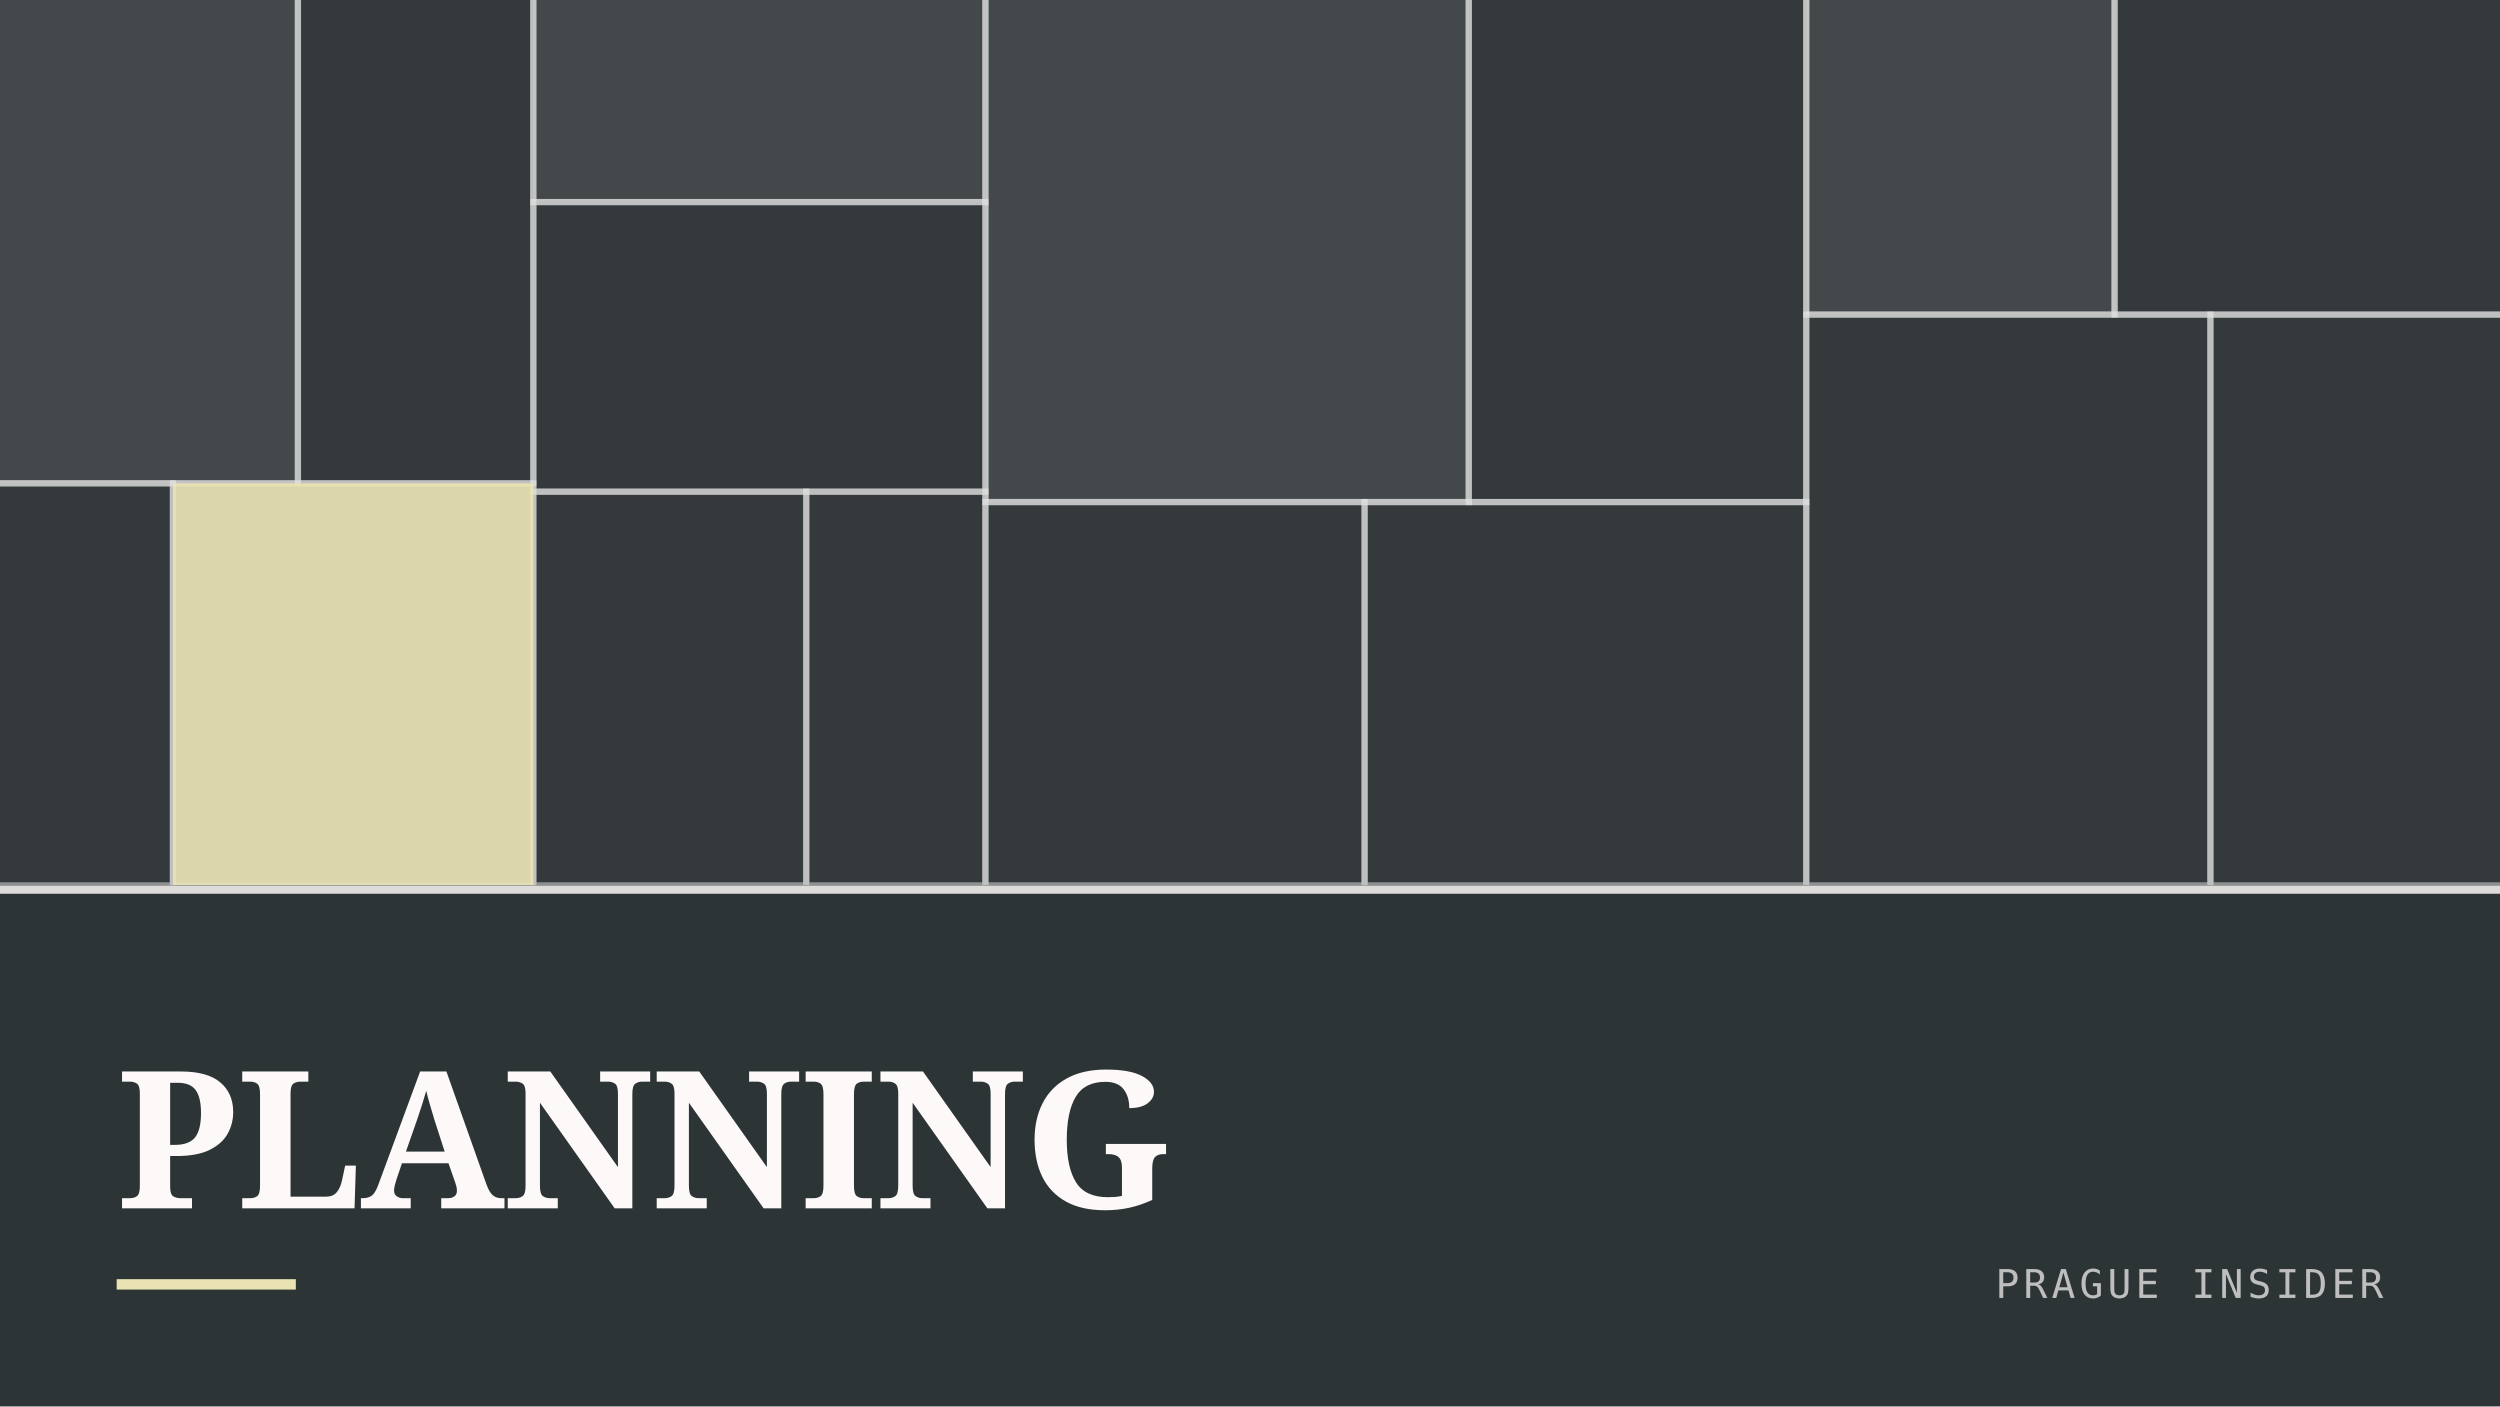
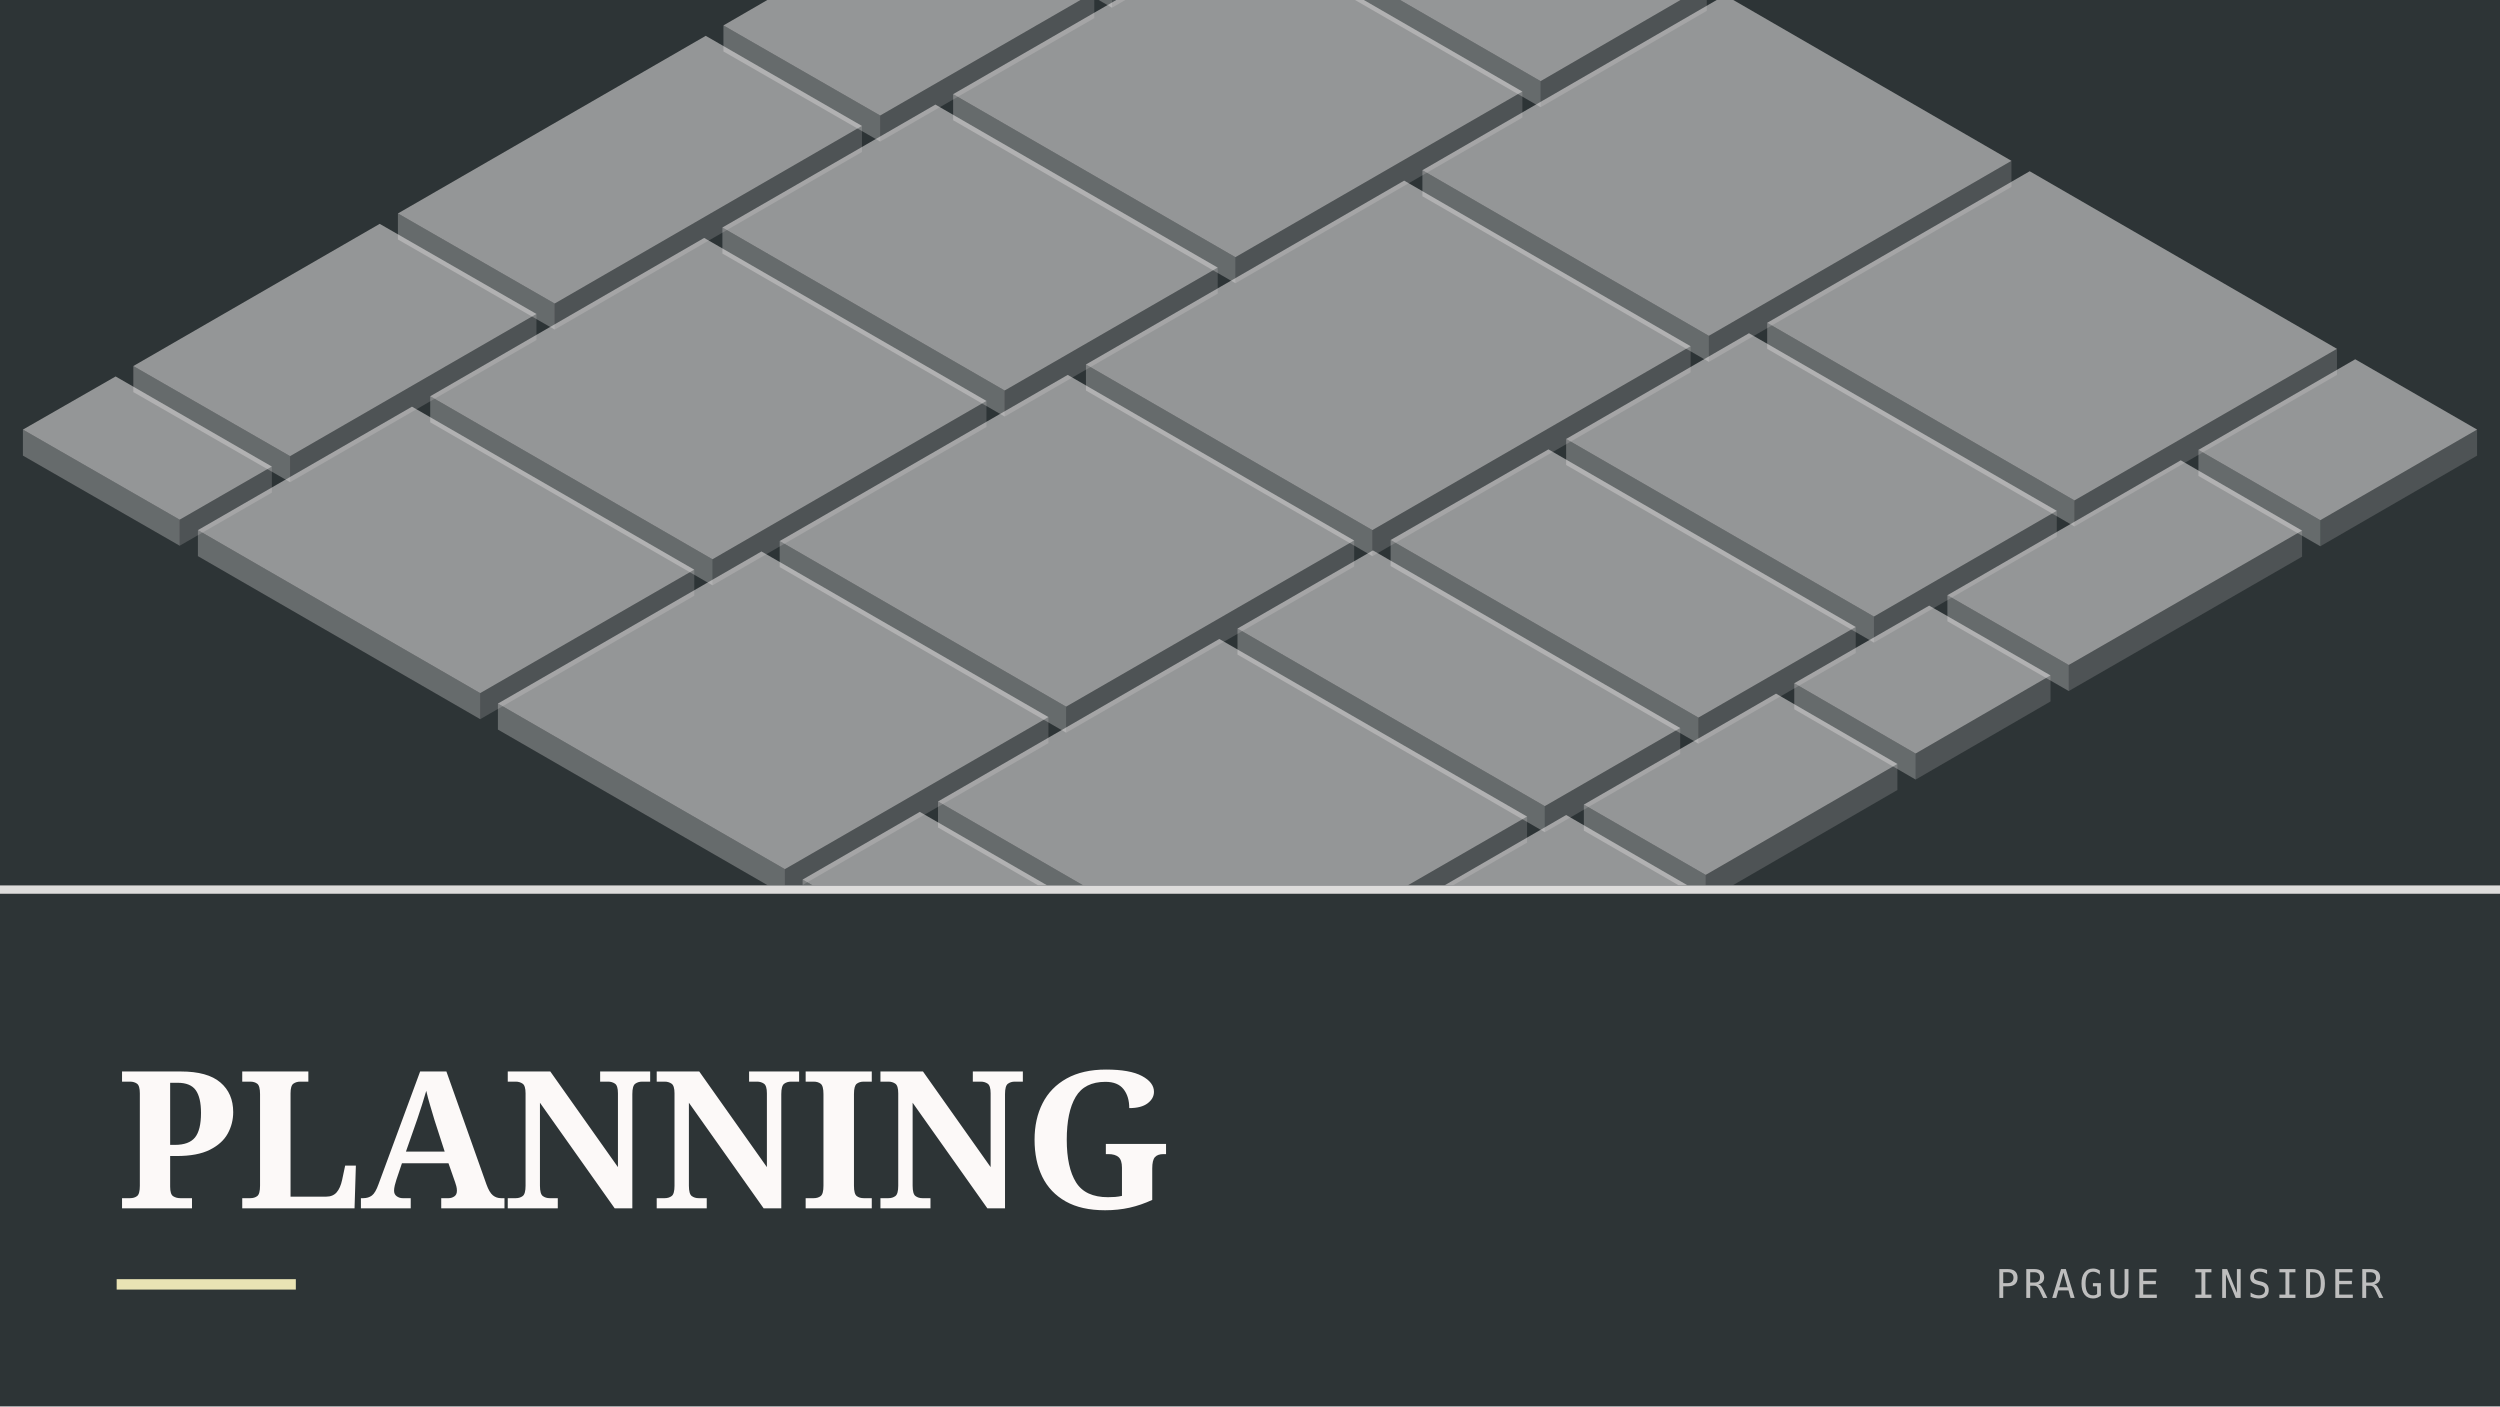
<svg xmlns="http://www.w3.org/2000/svg" viewBox="0 0 1200 675" width="1200" height="675" role="img" aria-label="Planning">
  <defs>
-     <clipPath id="band-2734275492">
+     <clipPath id="band-planning-card">
      <rect x="0" y="0" width="1200" height="425" />
    </clipPath>
  </defs>
  <rect width="1200" height="675" fill="#2D3436" />
-   <g clip-path="url(#band-2734275492)">
-     <rect x="-30" y="-30" width="173" height="262" fill="#fcf9f8" fill-opacity="0.11" stroke="#fcf9f8" stroke-width="3" stroke-opacity="0.45" />
-     <rect x="143" y="-30" width="113" height="262" fill="#fcf9f8" fill-opacity="0.035" stroke="#fcf9f8" stroke-width="3" stroke-opacity="0.45" />
-     <rect x="-30" y="232" width="113" height="193" fill="#fcf9f8" fill-opacity="0.035" stroke="#fcf9f8" stroke-width="3" stroke-opacity="0.45" />
-     <rect x="83" y="232" width="173" height="193" fill="#fcf9f8" fill-opacity="0.035" stroke="#fcf9f8" stroke-width="3" stroke-opacity="0.45" />
-     <rect x="256" y="-30" width="217" height="127" fill="#fcf9f8" fill-opacity="0.11" stroke="#fcf9f8" stroke-width="3" stroke-opacity="0.45" />
-     <rect x="256" y="97" width="217" height="139" fill="#fcf9f8" fill-opacity="0.035" stroke="#fcf9f8" stroke-width="3" stroke-opacity="0.45" />
-     <rect x="256" y="236" width="131" height="189" fill="#fcf9f8" fill-opacity="0.035" stroke="#fcf9f8" stroke-width="3" stroke-opacity="0.45" />
-     <rect x="387" y="236" width="86" height="189" fill="#fcf9f8" fill-opacity="0.035" stroke="#fcf9f8" stroke-width="3" stroke-opacity="0.45" />
-     <rect x="473" y="-30" width="232" height="271" fill="#fcf9f8" fill-opacity="0.11" stroke="#fcf9f8" stroke-width="3" stroke-opacity="0.45" />
-     <rect x="705" y="-30" width="162" height="271" fill="#fcf9f8" fill-opacity="0.035" stroke="#fcf9f8" stroke-width="3" stroke-opacity="0.45" />
-     <rect x="473" y="241" width="182" height="184" fill="#fcf9f8" fill-opacity="0.035" stroke="#fcf9f8" stroke-width="3" stroke-opacity="0.45" />
-     <rect x="655" y="241" width="212" height="184" fill="#fcf9f8" fill-opacity="0.035" stroke="#fcf9f8" stroke-width="3" stroke-opacity="0.45" />
-     <rect x="867" y="-30" width="148" height="181" fill="#fcf9f8" fill-opacity="0.11" stroke="#fcf9f8" stroke-width="3" stroke-opacity="0.45" />
-     <rect x="1015" y="-30" width="215" height="181" fill="#fcf9f8" fill-opacity="0.035" stroke="#fcf9f8" stroke-width="3" stroke-opacity="0.45" />
-     <rect x="867" y="151" width="194" height="274" fill="#fcf9f8" fill-opacity="0.035" stroke="#fcf9f8" stroke-width="3" stroke-opacity="0.45" />
-     <rect x="1061" y="151" width="169" height="274" fill="#fcf9f8" fill-opacity="0.035" stroke="#fcf9f8" stroke-width="3" stroke-opacity="0.45" />
-     <rect x="83" y="232" width="173" height="193" fill="#E9E3B4" opacity="0.92" />
+   <g clip-path="url(#band-planning-card)">
+     <g transform="translate(600.0 -121.3) scale(2.5)">
+       <polygon points="-56.5,32.6 -26.5,50.0 -26.5,45.0 -56.5,27.6" fill="#fcf9f8" fill-opacity="0.28" />
+       <polygon points="-26.5,50.0 30.0,17.3 30.0,12.3 -26.5,45.0" fill="#fcf9f8" fill-opacity="0.16" />
+       <polygon points="0.0,-5.0 30.0,12.3 -26.5,45.0 -56.5,27.6" fill="#fcf9f8" fill-opacity="0.5" />
+       <polygon points="-101.1,58.4 -71.0,75.7 -71.0,70.7 -101.1,53.4" fill="#fcf9f8" fill-opacity="0.28" />
+       <polygon points="-71.0,75.7 -29.9,52.0 -29.9,47.0 -71.0,70.7" fill="#fcf9f8" fill-opacity="0.16" />
+       <polygon points="-60.0,29.6 -29.9,47.0 -71.0,70.7 -101.1,53.4" fill="#fcf9f8" fill-opacity="0.5" />
+       <polygon points="-163.6,94.5 -133.5,111.8 -133.5,106.8 -163.6,89.5" fill="#fcf9f8" fill-opacity="0.28" />
+       <polygon points="-133.5,111.8 -74.5,77.7 -74.5,72.7 -133.5,106.8" fill="#fcf9f8" fill-opacity="0.16" />
+       <polygon points="-104.5,55.4 -74.5,72.7 -133.5,106.8 -163.6,89.5" fill="#fcf9f8" fill-opacity="0.5" />
+       <polygon points="-214.4,123.8 -184.3,141.1 -184.3,136.1 -214.4,118.8" fill="#fcf9f8" fill-opacity="0.28" />
+       <polygon points="-184.3,141.1 -137.0,113.8 -137.0,108.8 -184.3,136.1" fill="#fcf9f8" fill-opacity="0.16" />
+       <polygon points="-167.1,91.5 -137.0,108.8 -184.3,136.1 -214.4,118.8" fill="#fcf9f8" fill-opacity="0.5" />
+       <polygon points="-235.6,136.0 -205.5,153.3 -205.5,148.3 -235.6,131.0" fill="#fcf9f8" fill-opacity="0.28" />
+       <polygon points="-205.5,153.3 -187.8,143.1 -187.8,138.1 -205.5,148.3" fill="#fcf9f8" fill-opacity="0.16" />
+       <polygon points="-217.8,120.8 -187.8,138.1 -205.5,148.3 -235.6,131.0" fill="#fcf9f8" fill-opacity="0.5" />
+       <polygon points="1.6,37.8 55.8,69.1 55.8,64.1 1.6,32.8" fill="#fcf9f8" fill-opacity="0.28" />
+       <polygon points="55.8,69.1 87.7,50.6 87.7,45.6 55.8,64.1" fill="#fcf9f8" fill-opacity="0.16" />
+       <polygon points="33.5,14.3 87.7,45.6 55.8,64.1 1.6,32.8" fill="#fcf9f8" fill-opacity="0.5" />
+       <polygon points="-57.0,71.6 -2.8,102.9 -2.8,97.9 -57.0,66.6" fill="#fcf9f8" fill-opacity="0.28" />
+       <polygon points="-2.8,102.9 52.3,71.1 52.3,66.1 -2.8,97.9" fill="#fcf9f8" fill-opacity="0.16" />
+       <polygon points="-1.9,34.8 52.3,66.1 -2.8,97.9 -57.0,66.6" fill="#fcf9f8" fill-opacity="0.5" />
+       <polygon points="-101.3,97.2 -47.1,128.5 -47.1,123.5 -101.3,92.2" fill="#fcf9f8" fill-opacity="0.28" />
+       <polygon points="-47.1,128.5 -6.2,104.9 -6.2,99.9 -47.1,123.5" fill="#fcf9f8" fill-opacity="0.16" />
+       <polygon points="-60.4,68.6 -6.2,99.9 -47.1,123.5 -101.3,92.2" fill="#fcf9f8" fill-opacity="0.5" />
+       <polygon points="-157.4,129.6 -103.2,160.9 -103.2,155.9 -157.4,124.6" fill="#fcf9f8" fill-opacity="0.28" />
+       <polygon points="-103.2,160.9 -50.6,130.5 -50.6,125.5 -103.2,155.9" fill="#fcf9f8" fill-opacity="0.16" />
+       <polygon points="-104.8,94.2 -50.6,125.5 -103.2,155.9 -157.4,124.6" fill="#fcf9f8" fill-opacity="0.5" />
+       <polygon points="-202.0,155.3 -147.8,186.6 -147.8,181.6 -202.0,150.3" fill="#fcf9f8" fill-opacity="0.28" />
+       <polygon points="-147.8,186.6 -106.7,162.9 -106.7,157.9 -147.8,181.6" fill="#fcf9f8" fill-opacity="0.16" />
+       <polygon points="-160.9,126.6 -106.7,157.9 -147.8,181.6 -202.0,150.3" fill="#fcf9f8" fill-opacity="0.5" />
+       <polygon points="33.1,86.2 88.1,118.0 88.1,113.0 33.1,81.2" fill="#fcf9f8" fill-opacity="0.28" />
+       <polygon points="88.1,118.0 146.2,84.4 146.2,79.4 88.1,113.0" fill="#fcf9f8" fill-opacity="0.16" />
+       <polygon points="91.2,47.6 146.2,79.4 88.1,113.0 33.1,81.2" fill="#fcf9f8" fill-opacity="0.5" />
+       <polygon points="-31.5,123.5 23.5,155.3 23.5,150.3 -31.5,118.5" fill="#fcf9f8" fill-opacity="0.28" />
+       <polygon points="23.5,155.3 84.6,120.0 84.6,115.0 23.5,150.3" fill="#fcf9f8" fill-opacity="0.16" />
+       <polygon points="29.6,83.2 84.6,115.0 23.5,150.3 -31.5,118.5" fill="#fcf9f8" fill-opacity="0.5" />
+       <polygon points="-90.3,157.4 -35.3,189.2 -35.3,184.2 -90.3,152.4" fill="#fcf9f8" fill-opacity="0.28" />
+       <polygon points="-35.3,189.2 20.0,157.3 20.0,152.3 -35.3,184.2" fill="#fcf9f8" fill-opacity="0.16" />
+       <polygon points="-35.0,120.5 20.0,152.3 -35.3,184.2 -90.3,152.4" fill="#fcf9f8" fill-opacity="0.5" />
+       <polygon points="-144.4,188.6 -89.3,220.4 -89.3,215.4 -144.4,183.6" fill="#fcf9f8" fill-opacity="0.28" />
+       <polygon points="-89.3,220.4 -38.7,191.2 -38.7,186.2 -89.3,215.4" fill="#fcf9f8" fill-opacity="0.16" />
+       <polygon points="-93.8,154.4 -38.7,186.2 -89.3,215.4 -144.4,183.6" fill="#fcf9f8" fill-opacity="0.5" />
+       <polygon points="99.3,115.5 158.3,149.6 158.3,144.6 99.3,110.5" fill="#fcf9f8" fill-opacity="0.28" />
+       <polygon points="158.3,149.6 208.7,120.5 208.7,115.5 158.3,144.6" fill="#fcf9f8" fill-opacity="0.16" />
+       <polygon points="149.7,81.4 208.7,115.5 158.3,144.6 99.3,110.5" fill="#fcf9f8" fill-opacity="0.5" />
+       <polygon points="60.7,137.8 119.8,171.9 119.8,166.9 60.7,132.8" fill="#fcf9f8" fill-opacity="0.28" />
+       <polygon points="119.8,171.9 154.9,151.6 154.9,146.6 119.8,166.9" fill="#fcf9f8" fill-opacity="0.16" />
+       <polygon points="95.8,112.5 154.9,146.6 119.8,166.9 60.7,132.8" fill="#fcf9f8" fill-opacity="0.5" />
+       <polygon points="27.0,157.2 86.1,191.3 86.1,186.3 27.0,152.2" fill="#fcf9f8" fill-opacity="0.28" />
+       <polygon points="86.1,191.3 116.3,173.9 116.3,168.9 86.1,186.3" fill="#fcf9f8" fill-opacity="0.16" />
+       <polygon points="57.3,134.8 116.3,168.9 86.1,186.3 27.0,152.2" fill="#fcf9f8" fill-opacity="0.5" />
+       <polygon points="-2.4,174.2 56.6,208.3 56.6,203.3 -2.4,169.2" fill="#fcf9f8" fill-opacity="0.28" />
+       <polygon points="56.6,208.3 82.6,193.3 82.6,188.3 56.6,203.3" fill="#fcf9f8" fill-opacity="0.16" />
+       <polygon points="23.6,154.2 82.6,188.3 56.6,203.3 -2.4,169.2" fill="#fcf9f8" fill-opacity="0.5" />
+       <polygon points="-59.9,207.4 -0.9,241.5 -0.9,236.5 -59.9,202.4" fill="#fcf9f8" fill-opacity="0.28" />
+       <polygon points="-0.9,241.5 53.2,210.3 53.2,205.3 -0.9,236.5" fill="#fcf9f8" fill-opacity="0.16" />
+       <polygon points="-5.9,171.2 53.2,205.3 -0.9,236.5 -59.9,202.4" fill="#fcf9f8" fill-opacity="0.5" />
+       <polygon points="-85.9,222.4 -26.8,256.5 -26.8,251.5 -85.9,217.4" fill="#fcf9f8" fill-opacity="0.28" />
+       <polygon points="-26.8,256.5 -4.3,243.5 -4.3,238.5 -26.8,251.5" fill="#fcf9f8" fill-opacity="0.16" />
+       <polygon points="-63.4,204.4 -4.3,238.5 -26.8,251.5 -85.9,217.4" fill="#fcf9f8" fill-opacity="0.5" />
+       <polygon points="182.1,139.9 205.5,153.4 205.5,148.4 182.1,134.9" fill="#fcf9f8" fill-opacity="0.28" />
+       <polygon points="205.5,153.4 235.6,136.0 235.6,131.0 205.5,148.4" fill="#fcf9f8" fill-opacity="0.16" />
+       <polygon points="212.2,117.5 235.6,131.0 205.5,148.4 182.1,134.9" fill="#fcf9f8" fill-opacity="0.5" />
+       <polygon points="133.9,167.8 157.2,181.2 157.2,176.2 133.9,162.8" fill="#fcf9f8" fill-opacity="0.28" />
+       <polygon points="157.2,181.2 202.0,155.4 202.0,150.4 157.2,176.2" fill="#fcf9f8" fill-opacity="0.16" />
+       <polygon points="178.7,136.9 202.0,150.4 157.2,176.2 133.9,162.8" fill="#fcf9f8" fill-opacity="0.5" />
+       <polygon points="104.5,184.7 127.8,198.2 127.8,193.2 104.5,179.7" fill="#fcf9f8" fill-opacity="0.28" />
+       <polygon points="127.8,198.2 153.7,183.2 153.7,178.2 127.8,193.2" fill="#fcf9f8" fill-opacity="0.16" />
+       <polygon points="130.4,164.8 153.7,178.2 127.8,193.2 104.5,179.7" fill="#fcf9f8" fill-opacity="0.5" />
+       <polygon points="64.1,208.0 87.5,221.5 87.5,216.5 64.1,203.0" fill="#fcf9f8" fill-opacity="0.28" />
+       <polygon points="87.5,221.5 124.3,200.2 124.3,195.2 87.5,216.5" fill="#fcf9f8" fill-opacity="0.16" />
+       <polygon points="101.0,181.7 124.3,195.2 87.5,216.5 64.1,203.0" fill="#fcf9f8" fill-opacity="0.5" />
+       <polygon points="35.8,224.4 59.1,237.9 59.1,232.9 35.8,219.4" fill="#fcf9f8" fill-opacity="0.28" />
+       <polygon points="59.1,237.9 84.0,223.5 84.0,218.5 59.1,232.9" fill="#fcf9f8" fill-opacity="0.16" />
+       <polygon points="60.7,205.0 84.0,218.5 59.1,232.9 35.8,219.4" fill="#fcf9f8" fill-opacity="0.5" />
+       <polygon points="-18.2,255.6 5.1,269.0 5.1,264.0 -18.2,250.6" fill="#fcf9f8" fill-opacity="0.28" />
+       <polygon points="5.1,269.0 55.7,239.9 55.7,234.9 5.1,264.0" fill="#fcf9f8" fill-opacity="0.16" />
+       <polygon points="32.3,221.4 55.7,234.9 5.1,264.0 -18.2,250.6" fill="#fcf9f8" fill-opacity="0.5" />
+       <polygon points="-23.3,258.5 0.0,272.0 0.0,267.0 -23.3,253.5" fill="#fcf9f8" fill-opacity="0.28" />
+       <polygon points="0.0,272.0 1.7,271.0 1.7,266.0 0.0,267.0" fill="#fcf9f8" fill-opacity="0.16" />
+       <polygon points="-21.7,252.6 1.7,266.0 0.0,267.0 -23.3,253.5" fill="#fcf9f8" fill-opacity="0.5" />
+     </g>
  </g>
  <rect x="0" y="425" width="1200" height="250" fill="#2D3436" />
  <rect x="0" y="425" width="1200" height="4" fill="#fcf9f8" opacity="0.85" />
  <text x="56" y="580" font-family="'Source Serif 4 Variable', 'Source Serif 4', Georgia, serif" font-size="92" font-weight="700" fill="#fcf9f8" letter-spacing="-1">PLANNING</text>
  <rect x="56" y="614" width="86" height="5" fill="#E9E3B4" />
  <text x="1144" y="623" text-anchor="end" font-family="'JetBrains Mono', ui-monospace, monospace" font-size="19" letter-spacing="2" fill="#fcf9f8" opacity="0.7">PRAGUE INSIDER</text>
</svg>
